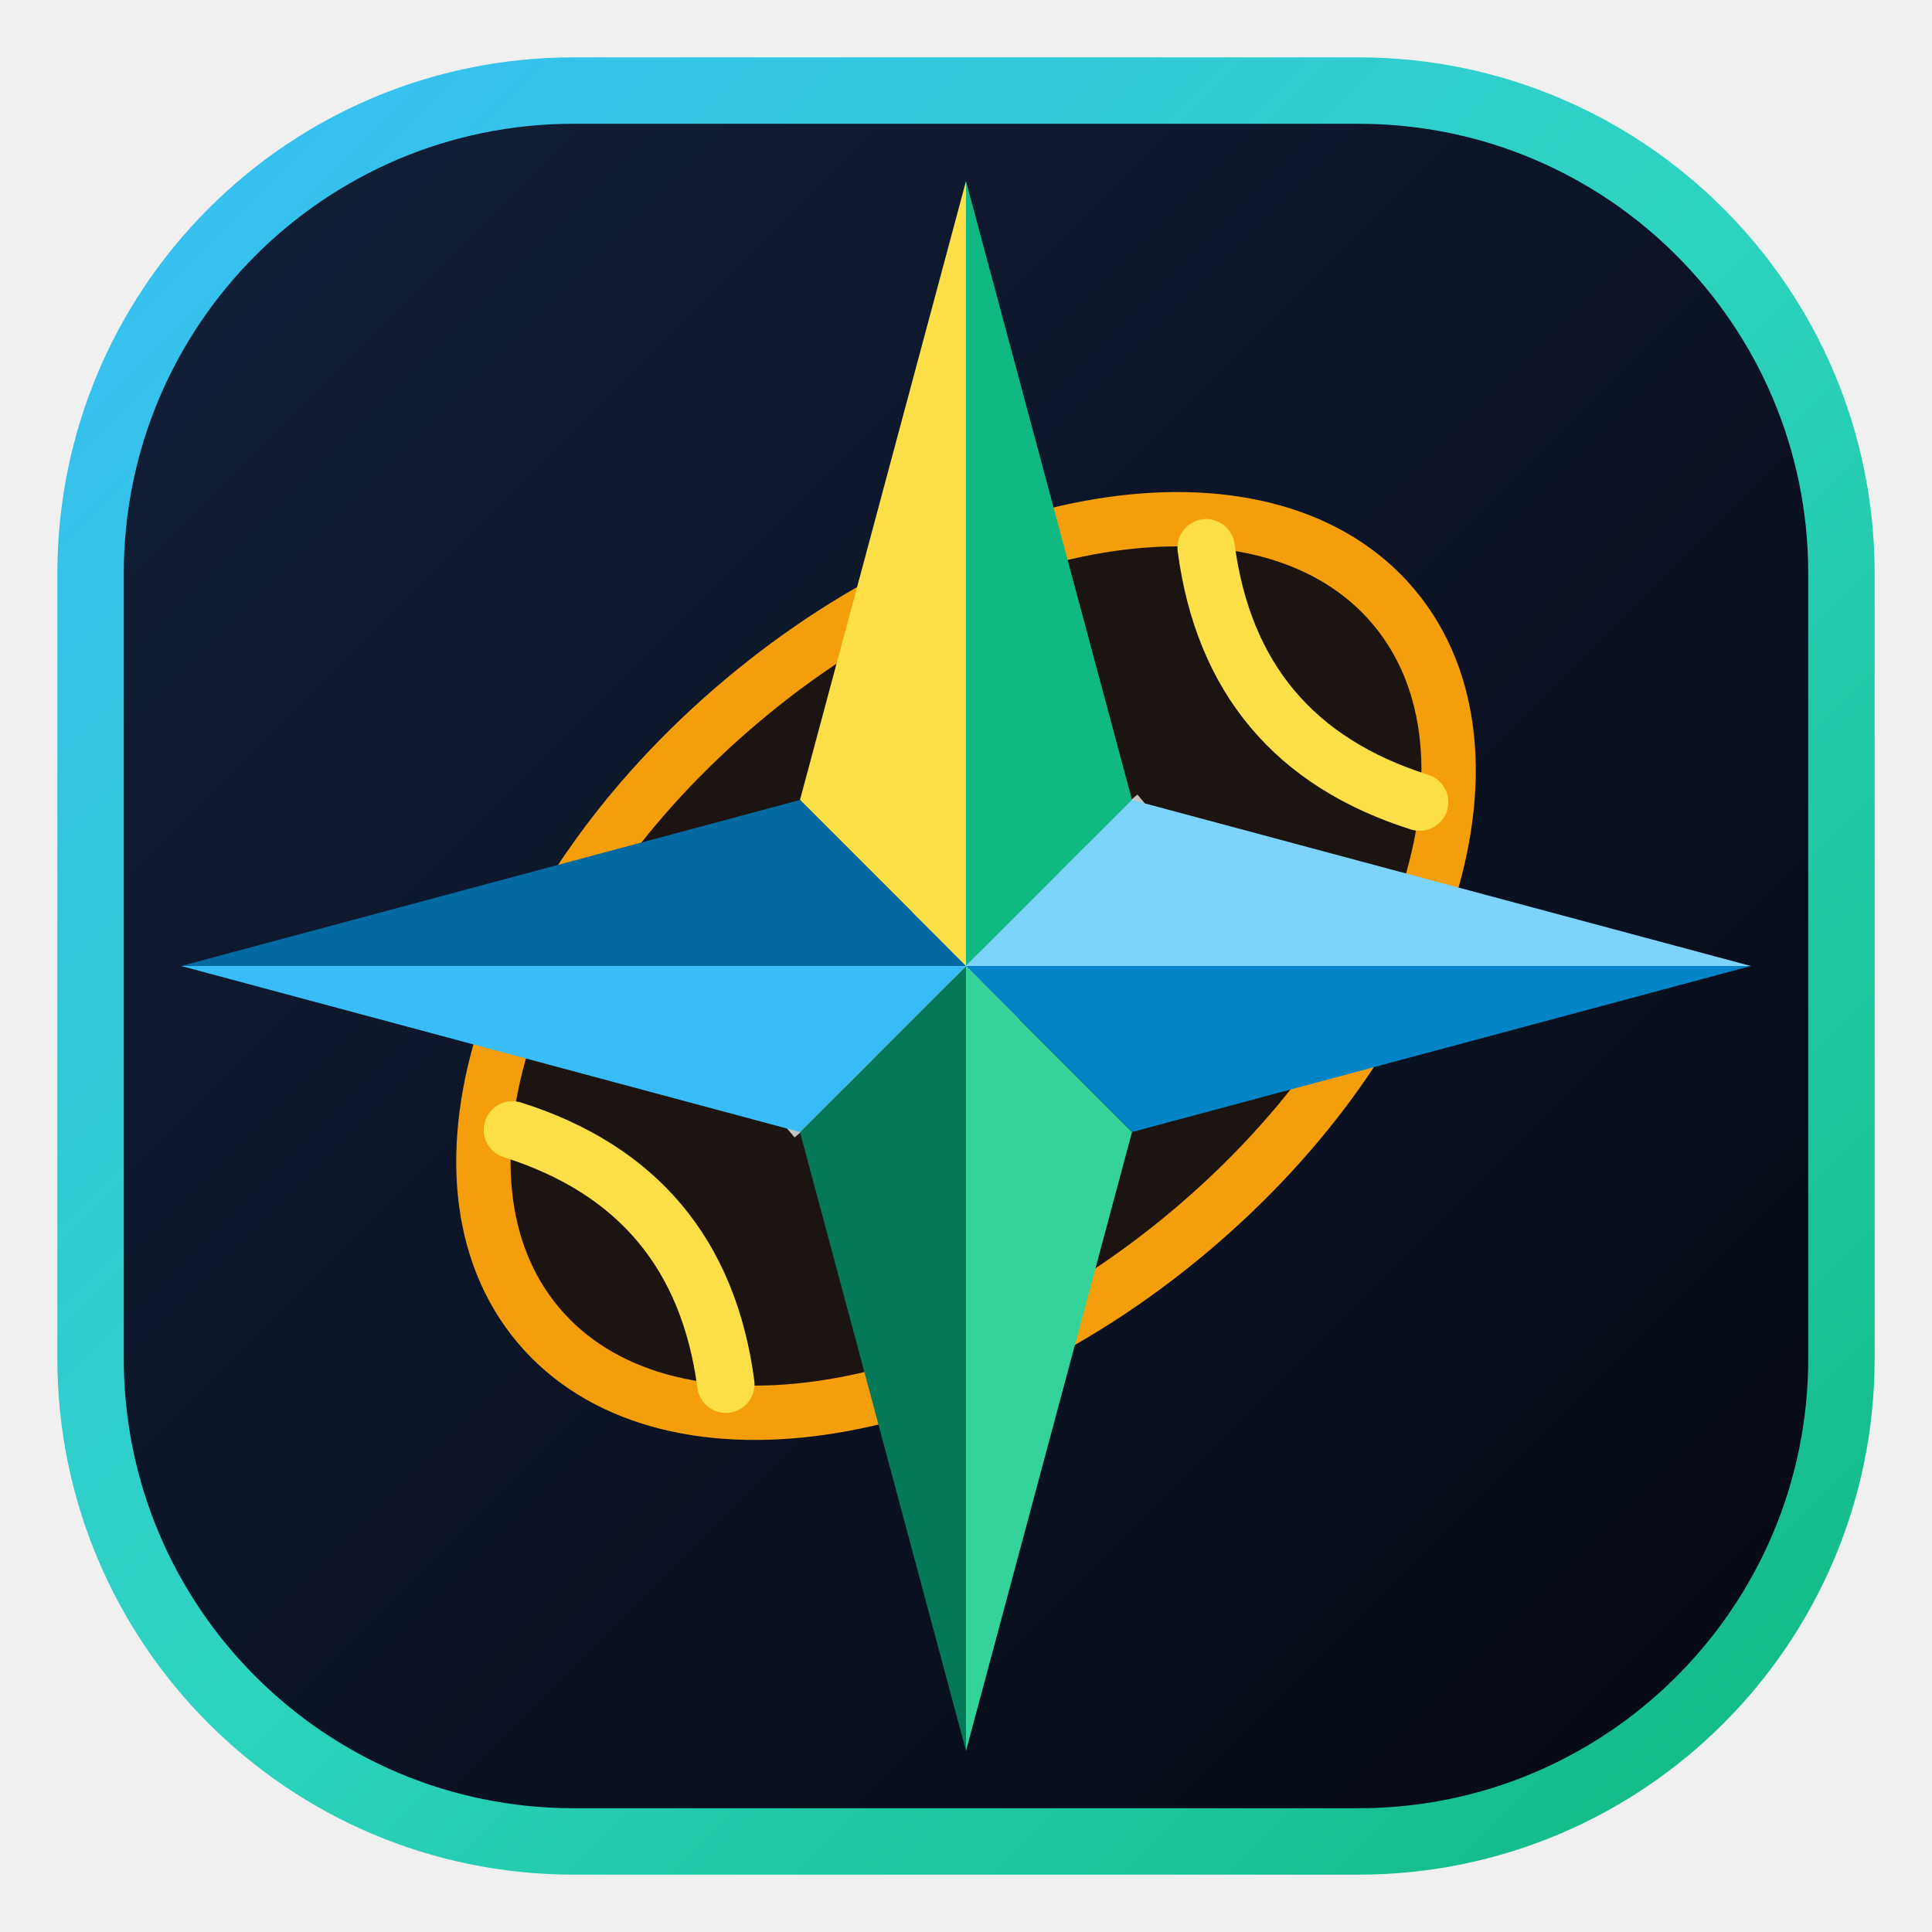
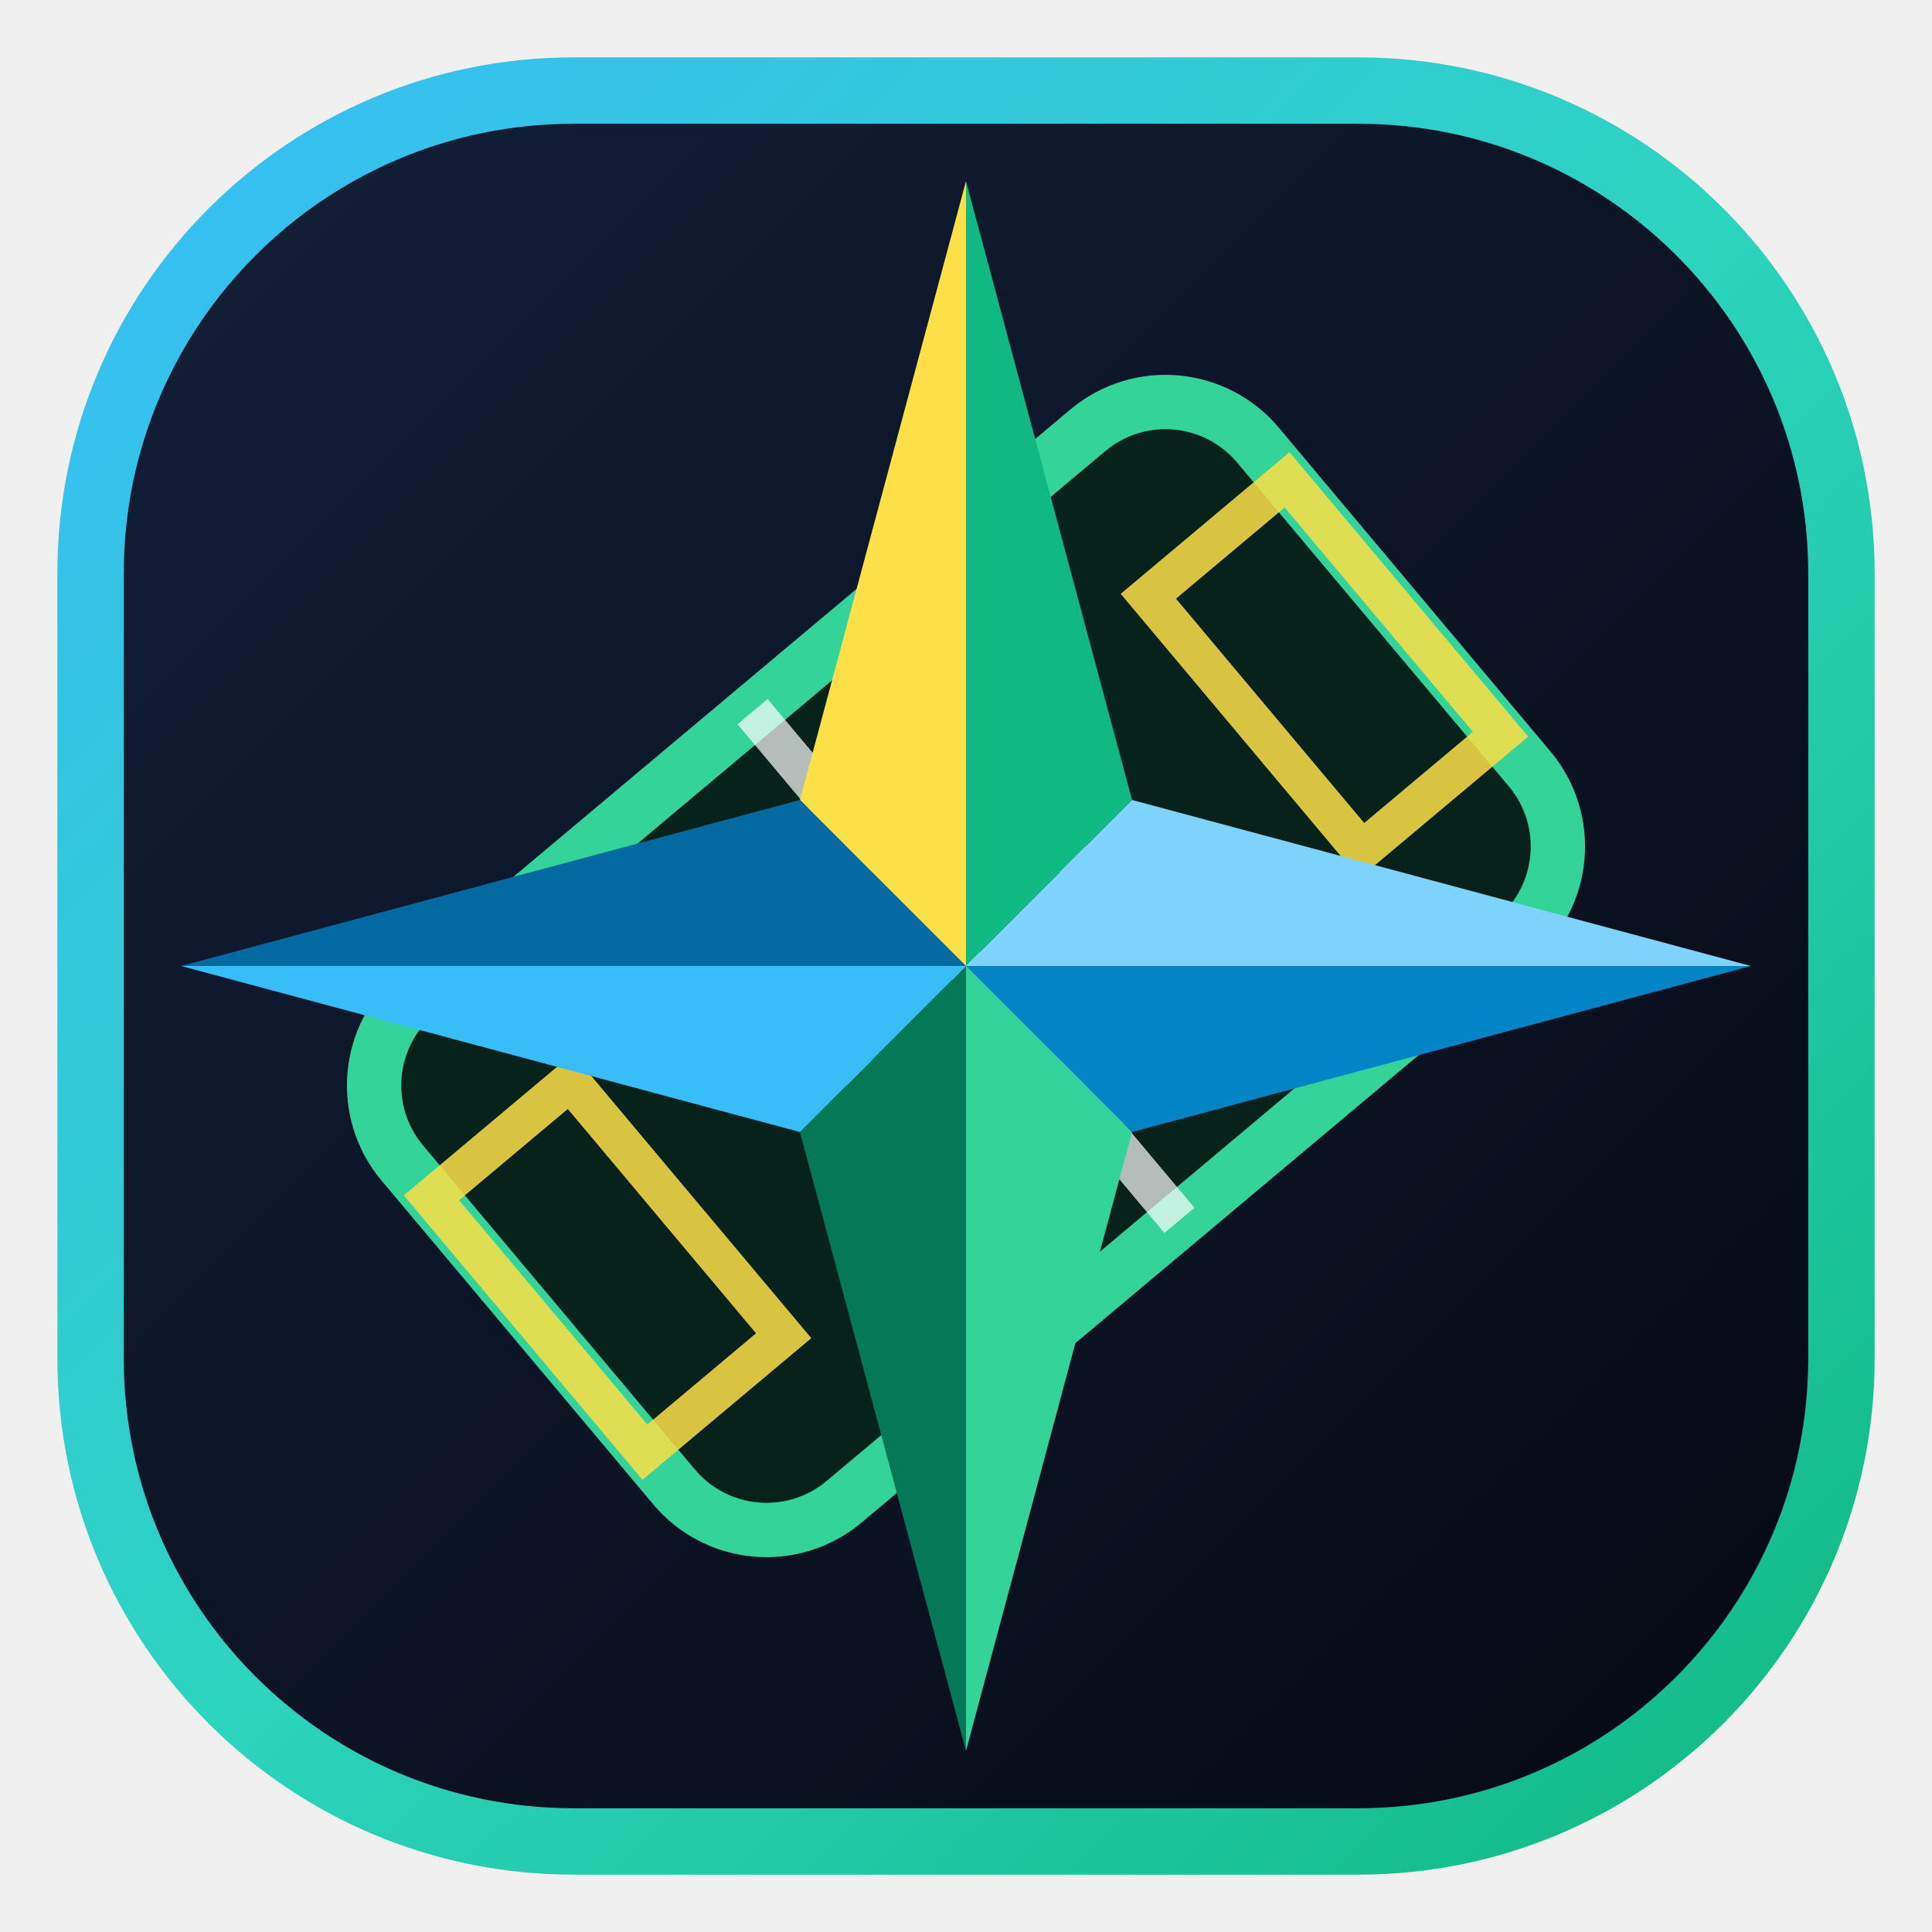
<svg xmlns="http://www.w3.org/2000/svg" width="512" height="512" viewBox="0 0 64 64" fill="none">
  <defs>
    <linearGradient id="bgGrad" x1="0%" y1="0%" x2="100%" y2="100%">
      <stop offset="0%" stop-color="#132038" />
      <stop offset="55%" stop-color="#0b1324" />
      <stop offset="100%" stop-color="#050912" />
    </linearGradient>
    <linearGradient id="rimGrad" x1="0%" y1="0%" x2="100%" y2="100%">
      <stop offset="0%" stop-color="#38bdf8" />
      <stop offset="50%" stop-color="#2dd4bf" />
      <stop offset="100%" stop-color="#10b981" />
    </linearGradient>
  </defs>
  <rect x="3" y="3" width="58" height="58" rx="16" fill="url(#bgGrad)" stroke="url(#rimGrad)" stroke-width="2.2" />
  <g transform="rotate(-40 32 32)">
-     <ellipse cx="32" cy="32" rx="18.5" ry="11.5" fill="#1c1410" stroke="#f59e0b" stroke-width="1.8" />
-     <path d="M 17 26.5 Q 20.5 32 17 37.5" stroke="#fde047" stroke-width="1.9" stroke-linecap="round" />
-     <path d="M 47 26.5 Q 43.5 32 47 37.5" stroke="#fde047" stroke-width="1.9" stroke-linecap="round" />
-     <line x1="24" y1="32" x2="40" y2="32" stroke="#ffffff" stroke-opacity="0.75" stroke-width="1.4" />
-     <line x1="27" y1="29.5" x2="27" y2="34.5" stroke="#ffffff" stroke-opacity="0.75" stroke-width="1.3" />
-     <line x1="32" y1="29.5" x2="32" y2="34.5" stroke="#ffffff" stroke-opacity="0.75" stroke-width="1.3" />
-     <line x1="37" y1="29.5" x2="37" y2="34.5" stroke="#ffffff" stroke-opacity="0.75" stroke-width="1.3" />
+     <rect x="13.5" y="21" width="37" height="22" rx="4" fill="#07221b" stroke="#34d399" stroke-width="1.8" />
+     <line x1="32" y1="21" x2="32" y2="43" stroke="#ffffff" stroke-opacity="0.7" stroke-width="1.3" />
+     <circle cx="32" cy="32" r="5" stroke="#ffffff" stroke-opacity="0.7" stroke-width="1.2" />
+     <rect x="13.5" y="26.5" width="6" height="11" stroke="#fde047" stroke-opacity="0.85" stroke-width="1.3" />
+     <rect x="44.5" y="26.5" width="6" height="11" stroke="#fde047" stroke-opacity="0.85" stroke-width="1.3" />
  </g>
  <polygon points="32,6 32,32 26.5,26.5" fill="#fde047" />
  <polygon points="32,6 37.5,26.5 32,32" fill="#10b981" />
  <polygon points="32,58 32,32 37.5,37.5" fill="#34d399" />
  <polygon points="32,58 26.5,37.5 32,32" fill="#047857" />
  <polygon points="58,32 32,32 37.5,26.5" fill="#7dd3fc" />
  <polygon points="58,32 37.5,37.5 32,32" fill="#0284c7" />
  <polygon points="6,32 32,32 26.5,37.5" fill="#38bdf8" />
  <polygon points="6,32 26.5,26.5 32,32" fill="#0369a1" />
</svg>
